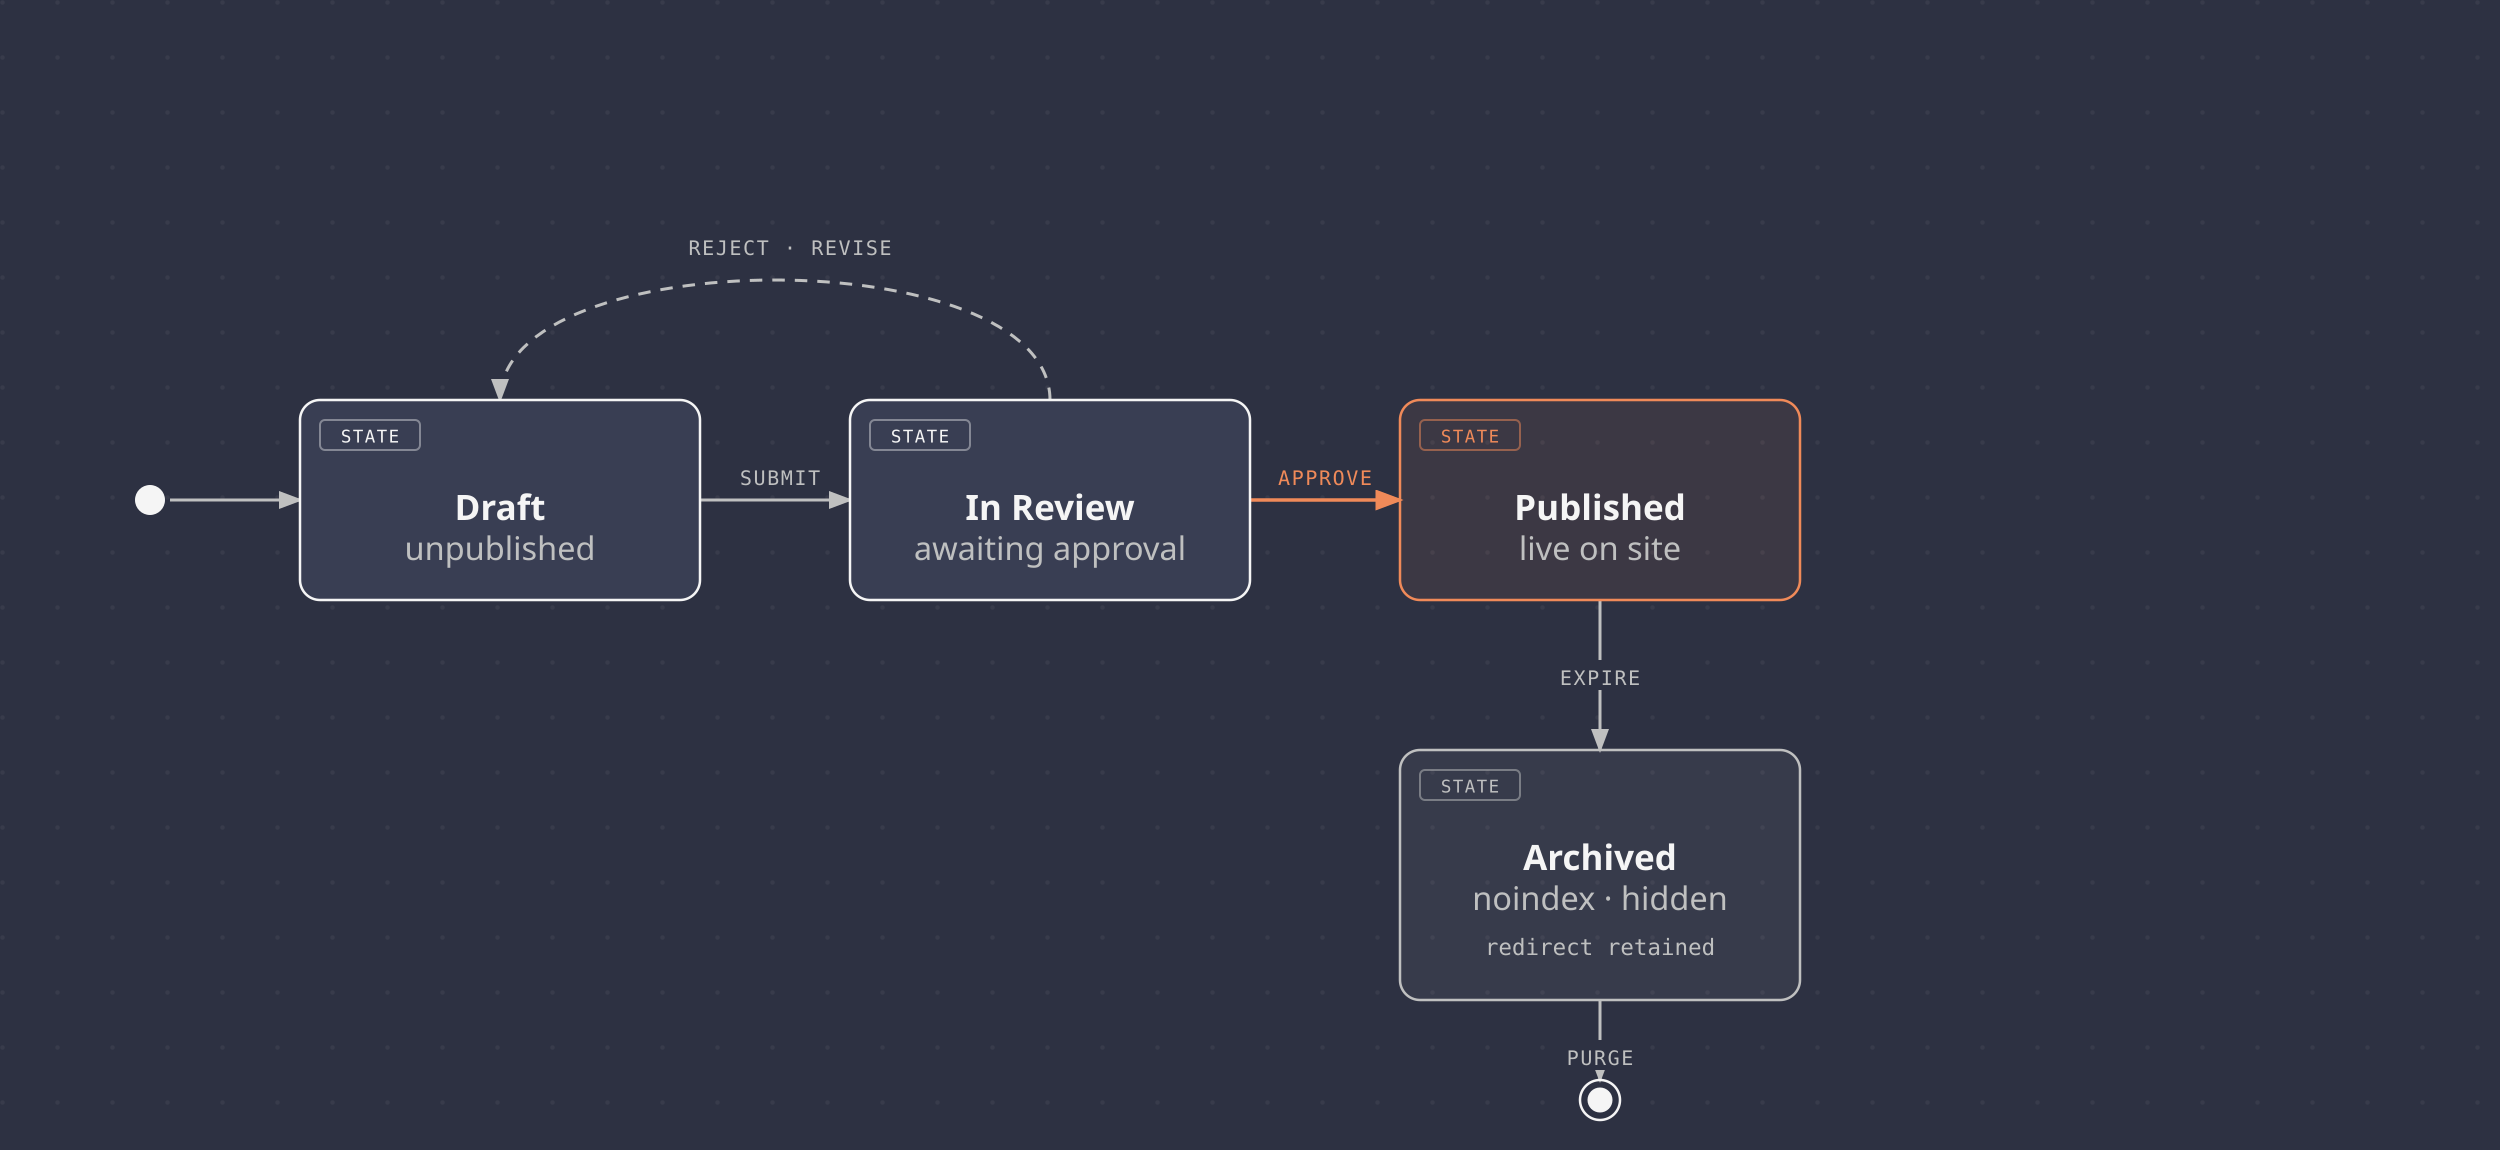
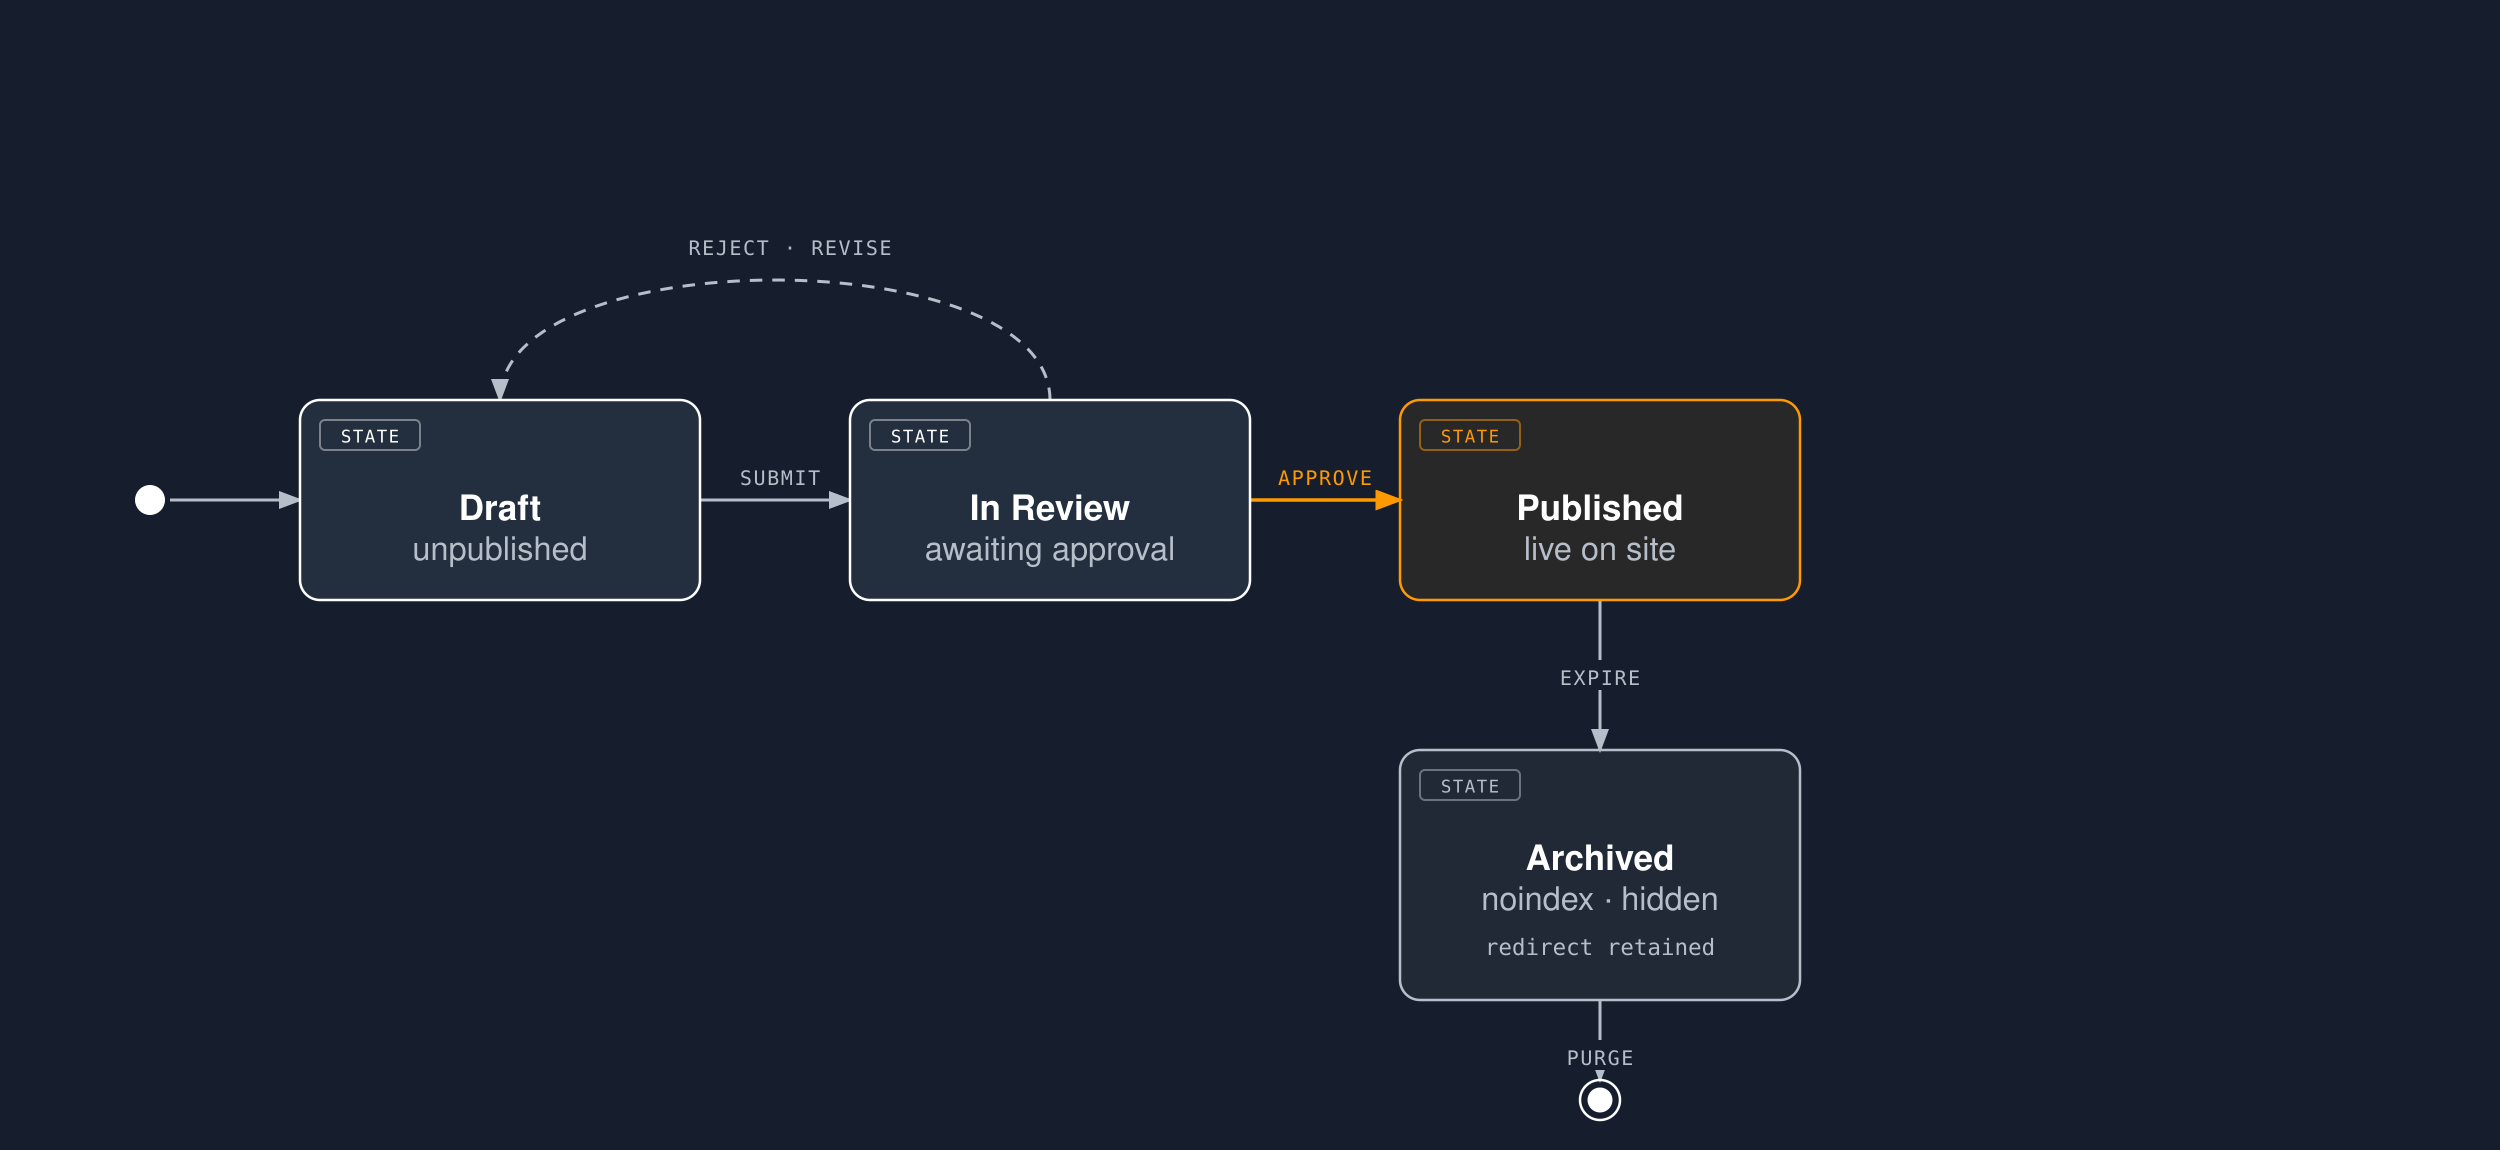
<svg xmlns="http://www.w3.org/2000/svg" viewBox="0 0 1000 460" role="img" aria-labelledby="state-dark-title state-dark-desc">
  <defs>
    <style>
/* page-css */
@font-face { font-family: 'Amazon Ember'; font-weight: 300; font-style: normal; src: local('Amazon Ember Light'), local('Amazon Ember'); }
@font-face { font-family: 'Amazon Ember'; font-weight: 400; font-style: normal; src: local('Amazon Ember'); }
@font-face { font-family: 'Amazon Ember'; font-weight: 400; font-style: italic; src: local('Amazon Ember Italic'), local('Amazon Ember'); }
@font-face { font-family: 'Amazon Ember'; font-weight: 600; font-style: normal; src: local('Amazon Ember Medium'), local('Amazon Ember'); }
@font-face { font-family: 'Amazon Ember'; font-weight: 700; font-style: normal; src: local('Amazon Ember Bold'), local('Amazon Ember'); }
@font-face { font-family: 'Amazon Ember'; font-weight: 800; font-style: normal; src: local('Amazon Ember Heavy'), local('Amazon Ember'); }
@font-face { font-family: 'Amazon Ember Mono'; font-weight: 400; font-style: normal; src: local('Amazon Ember Mono'); }
@font-face { font-family: 'Amazon Ember Mono'; font-weight: 700; font-style: normal; src: local('Amazon Ember Mono Bold'), local('Amazon Ember Mono'); }
/* /page-css */
    </style>
-     <pattern id="dots" width="22" height="22" patternUnits="userSpaceOnUse">
-       <circle cx="1" cy="1" r="0.9" fill="rgba(245,245,245,0.10)" />
-     </pattern>
    <marker id="arrow" markerWidth="8" markerHeight="6" refX="7" refY="3" orient="auto">
-       <polygon points="0 0, 8 3, 0 6" fill="#bfc0c0" />
+       <polygon points="0 0, 8 3, 0 6" fill="#B6BEC9" />
    </marker>
    <marker id="arrow-accent" markerWidth="8" markerHeight="6" refX="7" refY="3" orient="auto">
-       <polygon points="0 0, 8 3, 0 6" fill="#f08a59" />
+       <polygon points="0 0, 8 3, 0 6" fill="#FF9900" />
    </marker>
  </defs>
-   <rect width="100%" height="100%" fill="#2d3142" />
-   <rect width="100%" height="100%" fill="url(#dots)" opacity="0.55" />
-   <line x1="68" y1="200" x2="120" y2="200" stroke="#bfc0c0" stroke-width="1.2" marker-end="url(#arrow)" />
-   <line x1="280" y1="200" x2="340" y2="200" stroke="#bfc0c0" stroke-width="1.2" marker-end="url(#arrow)" />
-   <line x1="500" y1="200" x2="560" y2="200" stroke="#f08a59" stroke-width="1.4" marker-end="url(#arrow-accent)" />
-   <line x1="640" y1="240" x2="640" y2="300" stroke="#bfc0c0" stroke-width="1.2" marker-end="url(#arrow)" />
-   <line x1="640" y1="400" x2="640" y2="432" stroke="#bfc0c0" stroke-width="1.2" marker-end="url(#arrow)" />
-   <path d="M 420 160 C 420 96, 200 96, 200 160" fill="none" stroke="#bfc0c0" stroke-width="1.2" stroke-dasharray="5,4" marker-end="url(#arrow)" />
-   <rect x="172" y="184" width="48" height="12" rx="2" fill="#2d3142" />
-   <text x="196" y="194" fill="#bfc0c0" font-size="8" font-family="'Geist Mono', monospace" text-anchor="middle" letter-spacing="0.08em">CREATE</text>
-   <rect x="288" y="184" width="48" height="12" rx="2" fill="#2d3142" />
-   <text x="312" y="194" fill="#bfc0c0" font-size="8" font-family="'Geist Mono', monospace" text-anchor="middle" letter-spacing="0.08em">SUBMIT</text>
-   <rect x="500" y="184" width="60" height="12" rx="2" fill="#2d3142" />
-   <text x="530" y="194" fill="#f08a59" font-size="8" font-family="'Geist Mono', monospace" text-anchor="middle" letter-spacing="0.08em">APPROVE</text>
-   <rect x="612" y="264" width="56" height="12" rx="2" fill="#2d3142" />
-   <text x="640" y="274" fill="#bfc0c0" font-size="8" font-family="'Geist Mono', monospace" text-anchor="middle" letter-spacing="0.08em">EXPIRE</text>
-   <rect x="620" y="416" width="40" height="12" rx="2" fill="#2d3142" />
-   <text x="640" y="426" fill="#bfc0c0" font-size="8" font-family="'Geist Mono', monospace" text-anchor="middle" letter-spacing="0.08em">PURGE</text>
-   <rect x="276" y="92" width="80" height="12" rx="2" fill="#2d3142" />
-   <text x="316" y="102" fill="#bfc0c0" font-size="8" font-family="'Geist Mono', monospace" text-anchor="middle" letter-spacing="0.08em">REJECT · REVISE</text>
-   <circle cx="60" cy="200" r="6" fill="#f5f5f5" />
-   <rect x="120" y="160" width="160" height="80" rx="8" fill="#393e53" stroke="#f5f5f5" stroke-width="1" />
-   <rect x="128" y="168" width="40" height="12" rx="2" fill="transparent" stroke="rgba(245,245,245,0.40)" stroke-width="0.8" />
-   <text x="148" y="177" fill="#f5f5f5" font-size="7" font-family="'Geist Mono', monospace" text-anchor="middle" letter-spacing="0.08em">STATE</text>
-   <text x="200" y="208" fill="#f5f5f5" font-size="14" font-weight="600" font-family="'Geist', sans-serif" text-anchor="middle">Draft</text>
-   <text x="200" y="224" fill="#bfc0c0" font-size="13" font-family="'Geist', sans-serif" text-anchor="middle">unpublished</text>
-   <rect x="340" y="160" width="160" height="80" rx="8" fill="#393e53" stroke="#f5f5f5" stroke-width="1" />
-   <rect x="348" y="168" width="40" height="12" rx="2" fill="transparent" stroke="rgba(245,245,245,0.40)" stroke-width="0.8" />
-   <text x="368" y="177" fill="#f5f5f5" font-size="7" font-family="'Geist Mono', monospace" text-anchor="middle" letter-spacing="0.08em">STATE</text>
-   <text x="420" y="208" fill="#f5f5f5" font-size="14" font-weight="600" font-family="'Geist', sans-serif" text-anchor="middle">In Review</text>
-   <text x="420" y="224" fill="#bfc0c0" font-size="13" font-family="'Geist', sans-serif" text-anchor="middle">awaiting approval</text>
-   <rect x="560" y="160" width="160" height="80" rx="8" fill="rgba(240,138,89,0.08)" stroke="#f08a59" stroke-width="1" />
-   <rect x="568" y="168" width="40" height="12" rx="2" fill="transparent" stroke="rgba(240,138,89,0.50)" stroke-width="0.8" />
-   <text x="588" y="177" fill="#f08a59" font-size="7" font-family="'Geist Mono', monospace" text-anchor="middle" letter-spacing="0.08em">STATE</text>
-   <text x="640" y="208" fill="#f5f5f5" font-size="14" font-weight="600" font-family="'Geist', sans-serif" text-anchor="middle">Published</text>
-   <text x="640" y="224" fill="#bfc0c0" font-size="13" font-family="'Geist', sans-serif" text-anchor="middle">live on site</text>
-   <rect x="560" y="300" width="160" height="100" rx="8" fill="rgba(245,245,245,0.05)" stroke="#bfc0c0" stroke-width="1" />
-   <rect x="568" y="308" width="40" height="12" rx="2" fill="transparent" stroke="rgba(191,192,192,0.50)" stroke-width="0.8" />
-   <text x="588" y="317" fill="#bfc0c0" font-size="7" font-family="'Geist Mono', monospace" text-anchor="middle" letter-spacing="0.08em">STATE</text>
-   <text x="640" y="348" fill="#f5f5f5" font-size="14" font-weight="600" font-family="'Geist', sans-serif" text-anchor="middle">Archived</text>
-   <text x="640" y="364" fill="#bfc0c0" font-size="13" font-family="'Geist', sans-serif" text-anchor="middle">noindex · hidden</text>
-   <text x="640" y="382" fill="#bfc0c0" font-size="9" font-family="'Geist Mono', monospace" text-anchor="middle">redirect retained</text>
-   <circle cx="640" cy="440" r="8" fill="none" stroke="#f5f5f5" stroke-width="1" />
-   <circle cx="640" cy="440" r="5" fill="#f5f5f5" />
+   <rect width="100%" height="100%" fill="#161E2D" />
+   <line x1="68" y1="200" x2="120" y2="200" stroke="#B6BEC9" stroke-width="1.2" marker-end="url(#arrow)" />
+   <line x1="280" y1="200" x2="340" y2="200" stroke="#B6BEC9" stroke-width="1.2" marker-end="url(#arrow)" />
+   <line x1="500" y1="200" x2="560" y2="200" stroke="#FF9900" stroke-width="1.4" marker-end="url(#arrow-accent)" />
+   <line x1="640" y1="240" x2="640" y2="300" stroke="#B6BEC9" stroke-width="1.2" marker-end="url(#arrow)" />
+   <line x1="640" y1="400" x2="640" y2="432" stroke="#B6BEC9" stroke-width="1.2" marker-end="url(#arrow)" />
+   <path d="M 420 160 C 420 96, 200 96, 200 160" fill="none" stroke="#B6BEC9" stroke-width="1.2" stroke-dasharray="5,4" marker-end="url(#arrow)" />
+   <rect x="172" y="184" width="48" height="12" rx="2" fill="#161E2D" />
+   <text x="196" y="194" fill="#B6BEC9" font-size="8" font-family="'Amazon Ember Mono', ui-monospace, monospace" text-anchor="middle" letter-spacing="0.08em">CREATE</text>
+   <rect x="288" y="184" width="48" height="12" rx="2" fill="#161E2D" />
+   <text x="312" y="194" fill="#B6BEC9" font-size="8" font-family="'Amazon Ember Mono', ui-monospace, monospace" text-anchor="middle" letter-spacing="0.08em">SUBMIT</text>
+   <rect x="500" y="184" width="60" height="12" rx="2" fill="#161E2D" />
+   <text x="530" y="194" fill="#FF9900" font-size="8" font-family="'Amazon Ember Mono', ui-monospace, monospace" text-anchor="middle" letter-spacing="0.08em">APPROVE</text>
+   <rect x="612" y="264" width="56" height="12" rx="2" fill="#161E2D" />
+   <text x="640" y="274" fill="#B6BEC9" font-size="8" font-family="'Amazon Ember Mono', ui-monospace, monospace" text-anchor="middle" letter-spacing="0.08em">EXPIRE</text>
+   <rect x="620" y="416" width="40" height="12" rx="2" fill="#161E2D" />
+   <text x="640" y="426" fill="#B6BEC9" font-size="8" font-family="'Amazon Ember Mono', ui-monospace, monospace" text-anchor="middle" letter-spacing="0.08em">PURGE</text>
+   <rect x="276" y="92" width="80" height="12" rx="2" fill="#161E2D" />
+   <text x="316" y="102" fill="#B6BEC9" font-size="8" font-family="'Amazon Ember Mono', ui-monospace, monospace" text-anchor="middle" letter-spacing="0.08em">REJECT · REVISE</text>
+   <circle cx="60" cy="200" r="6" fill="#FFFFFF" />
+   <rect x="120" y="160" width="160" height="80" rx="8" fill="#232F3E" stroke="#FFFFFF" stroke-width="1" />
+   <rect x="128" y="168" width="40" height="12" rx="2" fill="transparent" stroke="rgba(255,255,255,0.40)" stroke-width="0.8" />
+   <text x="148" y="177" fill="#FFFFFF" font-size="7" font-family="'Amazon Ember Mono', ui-monospace, monospace" text-anchor="middle" letter-spacing="0.08em">STATE</text>
+   <text x="200" y="208" fill="#FFFFFF" font-size="14" font-weight="600" font-family="'Amazon Ember', 'Helvetica Neue', Helvetica, Arial, sans-serif" text-anchor="middle">Draft</text>
+   <text x="200" y="224" fill="#B6BEC9" font-size="13" font-family="'Amazon Ember', 'Helvetica Neue', Helvetica, Arial, sans-serif" text-anchor="middle">unpublished</text>
+   <rect x="340" y="160" width="160" height="80" rx="8" fill="#232F3E" stroke="#FFFFFF" stroke-width="1" />
+   <rect x="348" y="168" width="40" height="12" rx="2" fill="transparent" stroke="rgba(255,255,255,0.40)" stroke-width="0.8" />
+   <text x="368" y="177" fill="#FFFFFF" font-size="7" font-family="'Amazon Ember Mono', ui-monospace, monospace" text-anchor="middle" letter-spacing="0.08em">STATE</text>
+   <text x="420" y="208" fill="#FFFFFF" font-size="14" font-weight="600" font-family="'Amazon Ember', 'Helvetica Neue', Helvetica, Arial, sans-serif" text-anchor="middle">In Review</text>
+   <text x="420" y="224" fill="#B6BEC9" font-size="13" font-family="'Amazon Ember', 'Helvetica Neue', Helvetica, Arial, sans-serif" text-anchor="middle">awaiting approval</text>
+   <rect x="560" y="160" width="160" height="80" rx="8" fill="rgba(255,153,0,0.08)" stroke="#FF9900" stroke-width="1" />
+   <rect x="568" y="168" width="40" height="12" rx="2" fill="transparent" stroke="rgba(255,153,0,0.50)" stroke-width="0.8" />
+   <text x="588" y="177" fill="#FF9900" font-size="7" font-family="'Amazon Ember Mono', ui-monospace, monospace" text-anchor="middle" letter-spacing="0.08em">STATE</text>
+   <text x="640" y="208" fill="#FFFFFF" font-size="14" font-weight="600" font-family="'Amazon Ember', 'Helvetica Neue', Helvetica, Arial, sans-serif" text-anchor="middle">Published</text>
+   <text x="640" y="224" fill="#B6BEC9" font-size="13" font-family="'Amazon Ember', 'Helvetica Neue', Helvetica, Arial, sans-serif" text-anchor="middle">live on site</text>
+   <rect x="560" y="300" width="160" height="100" rx="8" fill="rgba(255,255,255,0.05)" stroke="#B6BEC9" stroke-width="1" />
+   <rect x="568" y="308" width="40" height="12" rx="2" fill="transparent" stroke="rgba(182,190,201,0.50)" stroke-width="0.8" />
+   <text x="588" y="317" fill="#B6BEC9" font-size="7" font-family="'Amazon Ember Mono', ui-monospace, monospace" text-anchor="middle" letter-spacing="0.08em">STATE</text>
+   <text x="640" y="348" fill="#FFFFFF" font-size="14" font-weight="600" font-family="'Amazon Ember', 'Helvetica Neue', Helvetica, Arial, sans-serif" text-anchor="middle">Archived</text>
+   <text x="640" y="364" fill="#B6BEC9" font-size="13" font-family="'Amazon Ember', 'Helvetica Neue', Helvetica, Arial, sans-serif" text-anchor="middle">noindex · hidden</text>
+   <text x="640" y="382" fill="#B6BEC9" font-size="9" font-family="'Amazon Ember Mono', ui-monospace, monospace" text-anchor="middle">redirect retained</text>
+   <circle cx="640" cy="440" r="8" fill="none" stroke="#FFFFFF" stroke-width="1" />
+   <circle cx="640" cy="440" r="5" fill="#FFFFFF" />
</svg>
